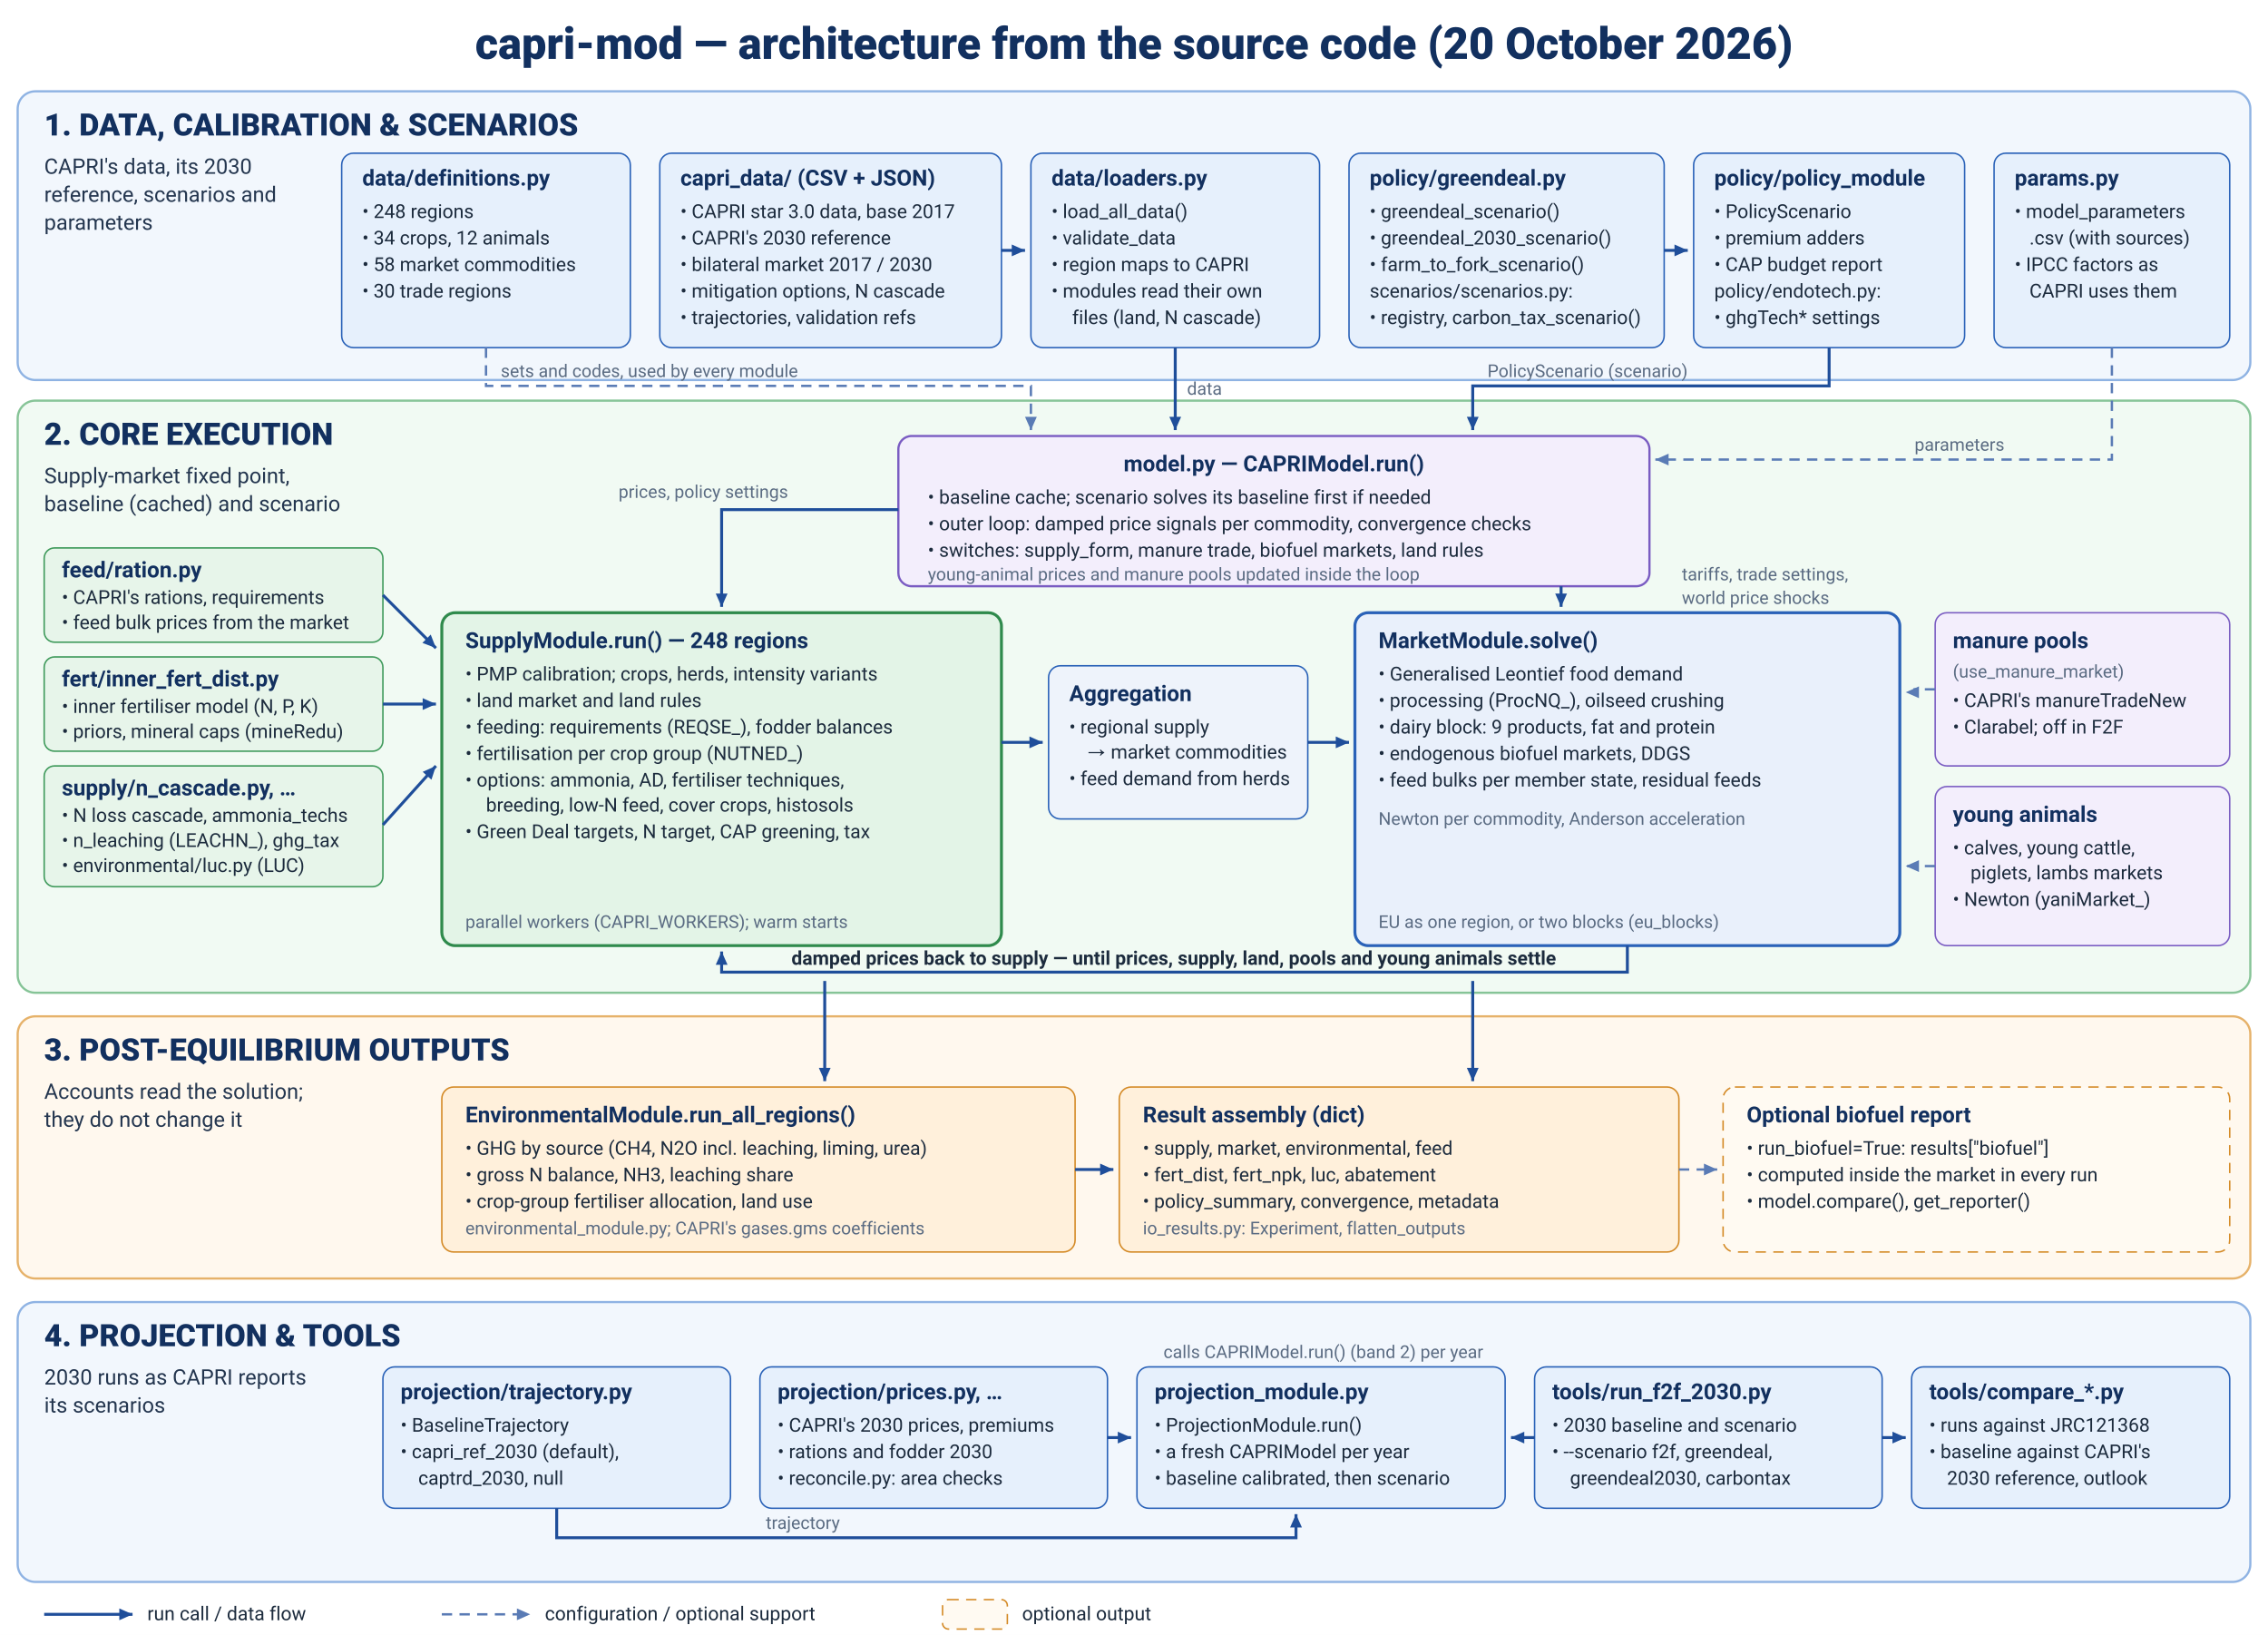
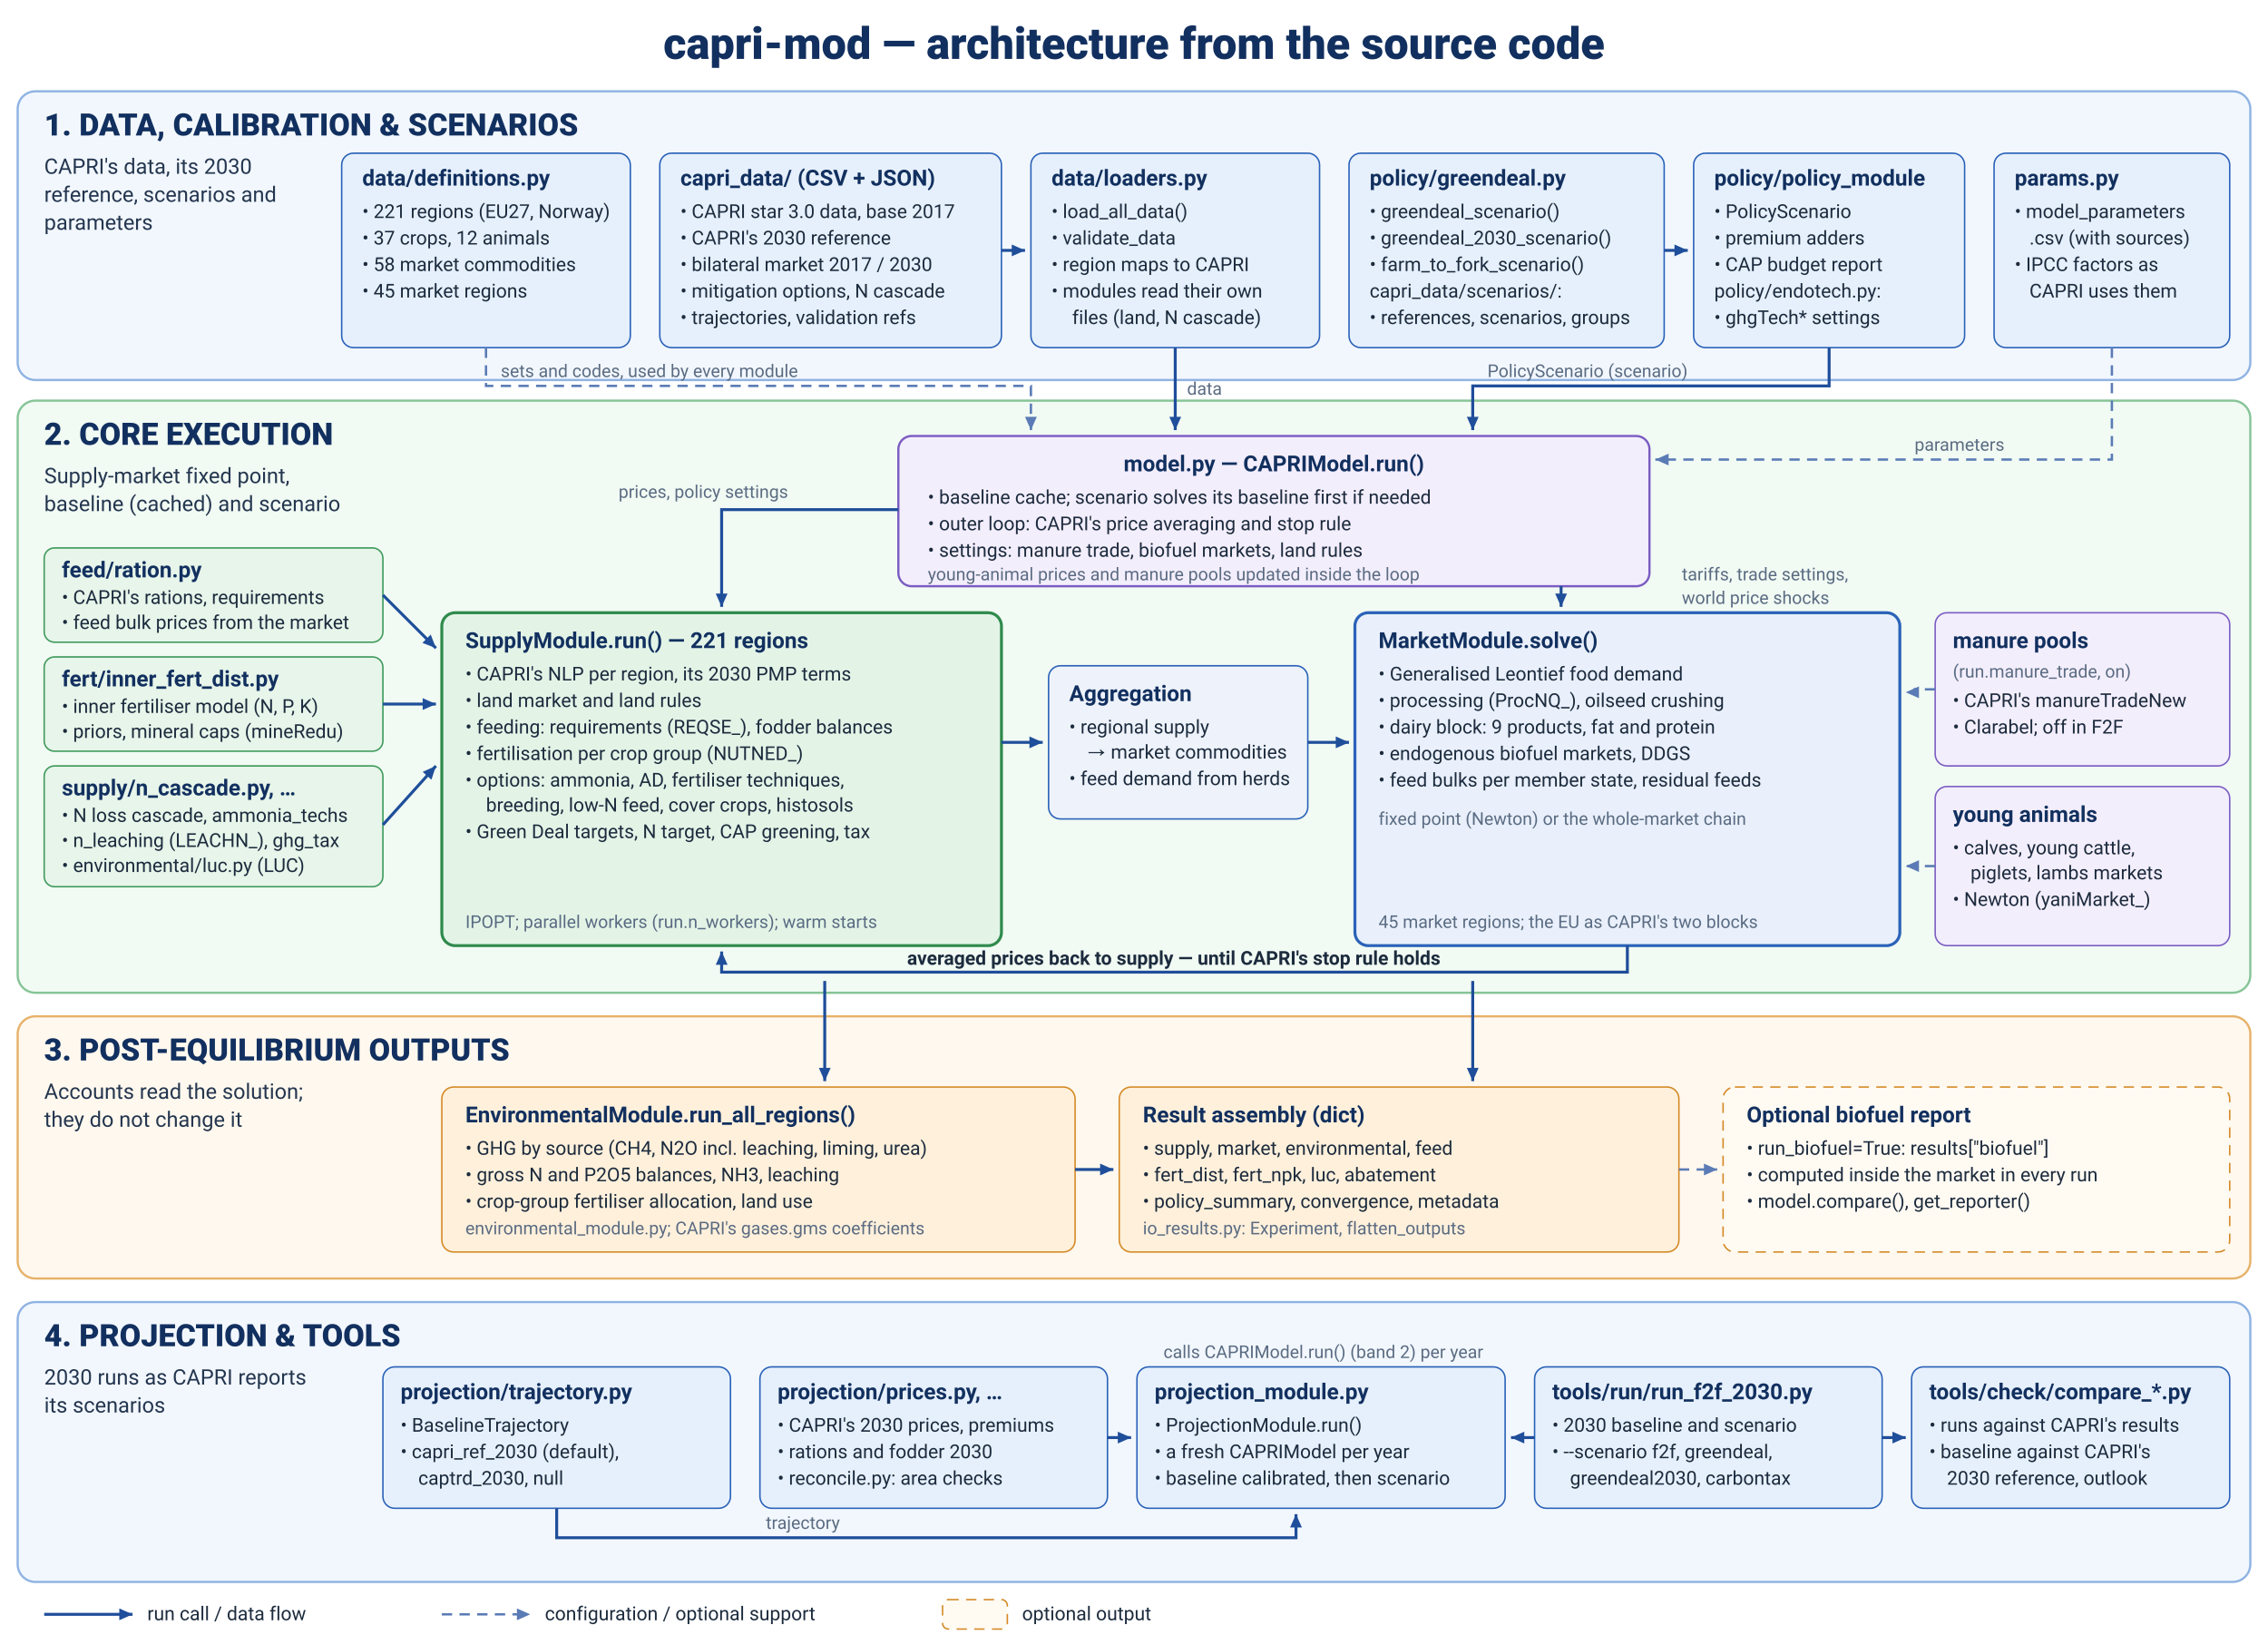
<svg xmlns="http://www.w3.org/2000/svg" viewBox="0 0 1540 1110" font-family="-apple-system, 'Segoe UI', Roboto, Helvetica, Arial, sans-serif" role="img" aria-label="capri-mod architecture from the source code: data, calibration and scenarios; core execution (supply-market loop); post-equilibrium outputs; projection and supporting components.">
  <defs>
    <marker id="a" markerWidth="12" markerHeight="12" refX="9" refY="4" orient="auto" markerUnits="userSpaceOnUse">
      <path d="M0,0 L9,4 L0,8 Z" fill="#1f4e9a" />
    </marker>
    <marker id="g" markerWidth="12" markerHeight="12" refX="9" refY="4" orient="auto" markerUnits="userSpaceOnUse">
      <path d="M0,0 L9,4 L0,8 Z" fill="#5a7bb5" />
    </marker>
    <style>
      .t  { font-size: 13px; fill: #1c2b3d; }
      .h  { font-size: 15px; font-weight: 700; fill: #12305f; }
      .hb { font-size: 21px; font-weight: 800; fill: #12305f; }
      .s  { font-size: 14.5px; fill: #24364f; }
      .m  { font-size: 12px; fill: #5a6b82; }
      .f  { stroke: #1f4e9a; stroke-width: 2; fill: none; }
      .d  { stroke: #5a7bb5; stroke-width: 1.6; fill: none; stroke-dasharray: 7 5; }
    </style>
  </defs>
  <rect width="1540" height="1110" fill="#ffffff" />
-   <text x="770" y="40" text-anchor="middle" font-size="30" font-weight="800" fill="#12305f">capri-mod — architecture from the source code (20 October 2026)</text>
+   <text x="770" y="40" text-anchor="middle" font-size="30" font-weight="800" fill="#12305f">capri-mod — architecture from the source code</text>
  <rect x="12" y="62" width="1516" height="196" rx="12" fill="#f2f7fd" stroke="#8fb3e3" stroke-width="1.5" />
  <text x="30" y="92" class="hb">1.  DATA, CALIBRATION &amp; SCENARIOS</text>
  <text x="30" y="118" class="s">CAPRI's data, its 2030</text>
  <text x="30" y="137" class="s">reference, scenarios and</text>
  <text x="30" y="156" class="s">parameters</text>
  <g>
    <rect x="232" y="104" width="196" height="132" rx="8" fill="#e6f0fc" stroke="#2a62b8" />
    <text x="246" y="126" class="h">data/definitions.py</text>
-     <text x="246" y="148" class="t">• 248 regions</text>
-     <text x="246" y="166" class="t">• 34 crops, 12 animals</text>
+     <text x="246" y="148" class="t">• 221 regions (EU27, Norway)</text>
+     <text x="246" y="166" class="t">• 37 crops, 12 animals</text>
    <text x="246" y="184" class="t">• 58 market commodities</text>
-     <text x="246" y="202" class="t">• 30 trade regions</text>
+     <text x="246" y="202" class="t">• 45 market regions</text>
    <rect x="448" y="104" width="232" height="132" rx="8" fill="#e6f0fc" stroke="#2a62b8" />
    <text x="462" y="126" class="h">capri_data/ (CSV + JSON)</text>
    <text x="462" y="148" class="t">• CAPRI star 3.0 data, base 2017</text>
    <text x="462" y="166" class="t">• CAPRI's 2030 reference</text>
    <text x="462" y="184" class="t">• bilateral market 2017 / 2030</text>
    <text x="462" y="202" class="t">• mitigation options, N cascade</text>
    <text x="462" y="220" class="t">• trajectories, validation refs</text>
    <rect x="700" y="104" width="196" height="132" rx="8" fill="#e6f0fc" stroke="#2a62b8" />
    <text x="714" y="126" class="h">data/loaders.py</text>
    <text x="714" y="148" class="t">• load_all_data()</text>
    <text x="714" y="166" class="t">• validate_data</text>
    <text x="714" y="184" class="t">• region maps to CAPRI</text>
    <text x="714" y="202" class="t">• modules read their own</text>
    <text x="728" y="220" class="t">files (land, N cascade)</text>
    <rect x="916" y="104" width="214" height="132" rx="8" fill="#e6f0fc" stroke="#2a62b8" />
    <text x="930" y="126" class="h">policy/greendeal.py</text>
    <text x="930" y="148" class="t">• greendeal_scenario()</text>
    <text x="930" y="166" class="t">• greendeal_2030_scenario()</text>
    <text x="930" y="184" class="t">• farm_to_fork_scenario()</text>
-     <text x="930" y="202" class="t">scenarios/scenarios.py:</text>
-     <text x="930" y="220" class="t">• registry, carbon_tax_scenario()</text>
+     <text x="930" y="202" class="t">capri_data/scenarios/:</text>
+     <text x="930" y="220" class="t">• references, scenarios, groups</text>
    <rect x="1150" y="104" width="184" height="132" rx="8" fill="#e6f0fc" stroke="#2a62b8" />
    <text x="1164" y="126" class="h">policy/policy_module</text>
    <text x="1164" y="148" class="t">• PolicyScenario</text>
    <text x="1164" y="166" class="t">• premium adders</text>
    <text x="1164" y="184" class="t">• CAP budget report</text>
    <text x="1164" y="202" class="t">policy/endotech.py:</text>
    <text x="1164" y="220" class="t">• ghgTech* settings</text>
    <rect x="1354" y="104" width="160" height="132" rx="8" fill="#e6f0fc" stroke="#2a62b8" />
    <text x="1368" y="126" class="h">params.py</text>
    <text x="1368" y="148" class="t">• model_parameters</text>
    <text x="1378" y="166" class="t">.csv (with sources)</text>
    <text x="1368" y="184" class="t">• IPCC factors as</text>
    <text x="1378" y="202" class="t">CAPRI uses them</text>
  </g>
  <line x1="680" y1="170" x2="696" y2="170" class="f" marker-end="url(#a)" />
  <line x1="1130" y1="170" x2="1146" y2="170" class="f" marker-end="url(#a)" />
  <rect x="12" y="272" width="1516" height="402" rx="12" fill="#f1faf3" stroke="#86c497" stroke-width="1.5" />
  <path d="M798,236 V292" class="f" marker-end="url(#a)" />
  <text x="806" y="268" class="m">data</text>
  <path d="M1242,236 V262 H1000 V292" class="f" marker-end="url(#a)" />
  <text x="1010" y="256" class="m">PolicyScenario (scenario)</text>
  <path d="M330,236 V262 H700 V292" class="d" marker-end="url(#g)" />
  <text x="340" y="256" class="m">sets and codes, used by every module</text>
  <path d="M1434,236 V312 H1124" class="d" marker-end="url(#g)" />
  <text x="1300" y="306" class="m">parameters</text>
  <text x="30" y="302" class="hb">2.  CORE EXECUTION</text>
  <text x="30" y="328" class="s">Supply-market fixed point,</text>
  <text x="30" y="347" class="s">baseline (cached) and scenario</text>
  <rect x="610" y="296" width="510" height="102" rx="9" fill="#f3eefc" stroke="#7a5cc2" stroke-width="1.5" />
  <text x="865" y="320" text-anchor="middle" class="h" font-size="16">model.py — CAPRIModel.run()</text>
  <text x="630" y="342" class="t">• baseline cache; scenario solves its baseline first if needed</text>
-   <text x="630" y="360" class="t">• outer loop: damped price signals per commodity, convergence checks</text>
-   <text x="630" y="378" class="t">• switches: supply_form, manure trade, biofuel markets, land rules</text>
+   <text x="630" y="360" class="t">• outer loop: CAPRI's price averaging and stop rule</text>
+   <text x="630" y="378" class="t">• settings: manure trade, biofuel markets, land rules</text>
  <text x="630" y="394" class="m">young-animal prices and manure pools updated inside the loop</text>
  <rect x="30" y="372" width="230" height="64" rx="7" fill="#e7f5ea" stroke="#3f9a5b" />
  <text x="42" y="392" class="h" font-size="13.5">feed/ration.py</text>
  <text x="42" y="410" class="t">• CAPRI's rations, requirements</text>
  <text x="42" y="427" class="t">• feed bulk prices from the market</text>
  <rect x="30" y="446" width="230" height="64" rx="7" fill="#e7f5ea" stroke="#3f9a5b" />
  <text x="42" y="466" class="h" font-size="13.5">fert/inner_fert_dist.py</text>
  <text x="42" y="484" class="t">• inner fertiliser model (N, P, K)</text>
  <text x="42" y="501" class="t">• priors, mineral caps (mineRedu)</text>
  <rect x="30" y="520" width="230" height="82" rx="7" fill="#e7f5ea" stroke="#3f9a5b" />
  <text x="42" y="540" class="h" font-size="13.5">supply/n_cascade.py, …</text>
  <text x="42" y="558" class="t">• N loss cascade, ammonia_techs</text>
  <text x="42" y="575" class="t">• n_leaching (LEACHN_), ghg_tax</text>
  <text x="42" y="592" class="t">• environmental/luc.py (LUC)</text>
  <line x1="260" y1="404" x2="296" y2="440" class="f" marker-end="url(#a)" />
  <line x1="260" y1="478" x2="296" y2="478" class="f" marker-end="url(#a)" />
  <line x1="260" y1="560" x2="296" y2="520" class="f" marker-end="url(#a)" />
  <rect x="300" y="416" width="380" height="226" rx="9" fill="#e3f4e7" stroke="#2f8a4c" stroke-width="2" />
-   <text x="316" y="440" class="h" font-size="16.5">SupplyModule.run() — 248 regions</text>
-   <text x="316" y="462" class="t">• PMP calibration; crops, herds, intensity variants</text>
+   <text x="316" y="440" class="h" font-size="16.5">SupplyModule.run() — 221 regions</text>
+   <text x="316" y="462" class="t">• CAPRI's NLP per region, its 2030 PMP terms</text>
  <text x="316" y="480" class="t">• land market and land rules</text>
  <text x="316" y="498" class="t">• feeding: requirements (REQSE_), fodder balances</text>
  <text x="316" y="516" class="t">• fertilisation per crop group (NUTNED_)</text>
  <text x="316" y="534" class="t">• options: ammonia, AD, fertiliser techniques,</text>
  <text x="330" y="551" class="t">breeding, low-N feed, cover crops, histosols</text>
  <text x="316" y="569" class="t">• Green Deal targets, N target, CAP greening, tax</text>
-   <text x="316" y="630" class="m">parallel workers (CAPRI_WORKERS); warm starts</text>
+   <text x="316" y="630" class="m">IPOPT; parallel workers (run.n_workers); warm starts</text>
  <rect x="712" y="452" width="176" height="104" rx="8" fill="#eef3fb" stroke="#2a62b8" />
  <text x="726" y="476" class="h">Aggregation</text>
  <text x="726" y="498" class="t">• regional supply</text>
  <text x="738" y="515" class="t">→ market commodities</text>
  <text x="726" y="533" class="t">• feed demand from herds</text>
  <line x1="680" y1="504" x2="708" y2="504" class="f" marker-end="url(#a)" />
  <line x1="888" y1="504" x2="916" y2="504" class="f" marker-end="url(#a)" />
  <rect x="920" y="416" width="370" height="226" rx="9" fill="#e9f0fb" stroke="#2a62b8" stroke-width="2" />
  <text x="936" y="440" class="h" font-size="16.5">MarketModule.solve()</text>
  <text x="936" y="462" class="t">• Generalised Leontief food demand</text>
  <text x="936" y="480" class="t">• processing (ProcNQ_), oilseed crushing</text>
  <text x="936" y="498" class="t">• dairy block: 9 products, fat and protein</text>
  <text x="936" y="516" class="t">• endogenous biofuel markets, DDGS</text>
  <text x="936" y="534" class="t">• feed bulks per member state, residual feeds</text>
-   <text x="936" y="560" class="m">Newton per commodity, Anderson acceleration</text>
-   <text x="936" y="630" class="m">EU as one region, or two blocks (eu_blocks)</text>
+   <text x="936" y="560" class="m">fixed point (Newton) or the whole-market chain</text>
+   <text x="936" y="630" class="m">45 market regions; the EU as CAPRI's two blocks</text>
  <rect x="1314" y="416" width="200" height="104" rx="8" fill="#f3eefc" stroke="#7a5cc2" />
  <text x="1326" y="440" class="h">manure pools</text>
-   <text x="1326" y="460" class="m">(use_manure_market)</text>
+   <text x="1326" y="460" class="m">(run.manure_trade, on)</text>
  <text x="1326" y="480" class="t">• CAPRI's manureTradeNew</text>
  <text x="1326" y="498" class="t">• Clarabel; off in F2F</text>
  <rect x="1314" y="534" width="200" height="108" rx="8" fill="#f3eefc" stroke="#7a5cc2" />
  <text x="1326" y="558" class="h">young animals</text>
  <text x="1326" y="580" class="t">• calves, young cattle,</text>
  <text x="1338" y="597" class="t">piglets, lambs markets</text>
  <text x="1326" y="615" class="t">• Newton (yaniMarket_)</text>
  <path d="M1314,468 H1300 V470 H1294" class="d" marker-end="url(#g)" />
  <path d="M1314,588 H1294" class="d" marker-end="url(#g)" />
  <path d="M610,346 H490 V412" class="f" marker-end="url(#a)" />
  <text x="420" y="338" class="m">prices, policy settings</text>
  <path d="M1060,398 V412" class="f" marker-end="url(#a)" />
  <text x="1142" y="394" class="m">tariffs, trade settings,</text>
  <text x="1142" y="410" class="m">world price shocks</text>
  <path d="M1105,642 V660 H490 V646" class="f" marker-end="url(#a)" />
-   <text x="797" y="655" text-anchor="middle" class="t" font-weight="700" fill="#1f4e9a">damped prices back to supply — until prices, supply, land, pools and young animals settle</text>
+   <text x="797" y="655" text-anchor="middle" class="t" font-weight="700" fill="#1f4e9a">averaged prices back to supply — until CAPRI's stop rule holds</text>
  <rect x="12" y="690" width="1516" height="178" rx="12" fill="#fff8ee" stroke="#e6b26a" stroke-width="1.5" />
  <text x="30" y="720" class="hb">3.  POST-EQUILIBRIUM OUTPUTS</text>
  <text x="30" y="746" class="s">Accounts read the solution;</text>
  <text x="30" y="765" class="s">they do not change it</text>
  <rect x="300" y="738" width="430" height="112" rx="8" fill="#fff0db" stroke="#d48a26" />
  <text x="316" y="762" class="h">EnvironmentalModule.run_all_regions()</text>
  <text x="316" y="784" class="t">• GHG by source (CH4, N2O incl. leaching, liming, urea)</text>
-   <text x="316" y="802" class="t">• gross N balance, NH3, leaching share</text>
+   <text x="316" y="802" class="t">• gross N and P2O5 balances, NH3, leaching</text>
  <text x="316" y="820" class="t">• crop-group fertiliser allocation, land use</text>
  <text x="316" y="838" class="m">environmental_module.py; CAPRI's gases.gms coefficients</text>
  <rect x="760" y="738" width="380" height="112" rx="8" fill="#fff0db" stroke="#d48a26" />
  <text x="776" y="762" class="h">Result assembly (dict)</text>
  <text x="776" y="784" class="t">• supply, market, environmental, feed</text>
  <text x="776" y="802" class="t">• fert_dist, fert_npk, luc, abatement</text>
  <text x="776" y="820" class="t">• policy_summary, convergence, metadata</text>
  <text x="776" y="838" class="m">io_results.py: Experiment, flatten_outputs</text>
  <rect x="1170" y="738" width="344" height="112" rx="8" fill="#fffaf2" stroke="#d48a26" stroke-dasharray="7 5" />
  <text x="1186" y="762" class="h">Optional biofuel report</text>
  <text x="1186" y="784" class="t">• run_biofuel=True: results["biofuel"]</text>
  <text x="1186" y="802" class="t">• computed inside the market in every run</text>
  <text x="1186" y="820" class="t">• model.compare(), get_reporter()</text>
  <line x1="560" y1="666" x2="560" y2="734" class="f" marker-end="url(#a)" />
  <line x1="1000" y1="666" x2="1000" y2="734" class="f" marker-end="url(#a)" />
  <line x1="730" y1="794" x2="756" y2="794" class="f" marker-end="url(#a)" />
  <line x1="1140" y1="794" x2="1166" y2="794" class="d" marker-end="url(#g)" />
  <rect x="12" y="884" width="1516" height="190" rx="12" fill="#f2f7fd" stroke="#8fb3e3" stroke-width="1.5" />
  <text x="30" y="914" class="hb">4.  PROJECTION &amp; TOOLS</text>
  <text x="30" y="940" class="s">2030 runs as CAPRI reports</text>
  <text x="30" y="959" class="s">its scenarios</text>
  <rect x="260" y="928" width="236" height="96" rx="8" fill="#e6f0fc" stroke="#2a62b8" />
  <text x="272" y="950" class="h">projection/trajectory.py</text>
  <text x="272" y="972" class="t">• BaselineTrajectory</text>
  <text x="272" y="990" class="t">• capri_ref_2030 (default),</text>
  <text x="284" y="1008" class="t">captrd_2030, null</text>
  <rect x="516" y="928" width="236" height="96" rx="8" fill="#e6f0fc" stroke="#2a62b8" />
  <text x="528" y="950" class="h">projection/prices.py, …</text>
  <text x="528" y="972" class="t">• CAPRI's 2030 prices, premiums</text>
  <text x="528" y="990" class="t">• rations and fodder 2030</text>
  <text x="528" y="1008" class="t">• reconcile.py: area checks</text>
  <rect x="772" y="928" width="250" height="96" rx="8" fill="#e6f0fc" stroke="#2a62b8" />
  <text x="784" y="950" class="h">projection_module.py</text>
  <text x="784" y="972" class="t">• ProjectionModule.run()</text>
  <text x="784" y="990" class="t">• a fresh CAPRIModel per year</text>
  <text x="784" y="1008" class="t">• baseline calibrated, then scenario</text>
  <rect x="1042" y="928" width="236" height="96" rx="8" fill="#e6f0fc" stroke="#2a62b8" />
-   <text x="1054" y="950" class="h">tools/run_f2f_2030.py</text>
+   <text x="1054" y="950" class="h">tools/run/run_f2f_2030.py</text>
  <text x="1054" y="972" class="t">• 2030 baseline and scenario</text>
  <text x="1054" y="990" class="t">• --scenario f2f, greendeal,</text>
  <text x="1066" y="1008" class="t">greendeal2030, carbontax</text>
  <rect x="1298" y="928" width="216" height="96" rx="8" fill="#e6f0fc" stroke="#2a62b8" />
-   <text x="1310" y="950" class="h">tools/compare_*.py</text>
-   <text x="1310" y="972" class="t">• runs against JRC121368</text>
+   <text x="1310" y="950" class="h">tools/check/compare_*.py</text>
+   <text x="1310" y="972" class="t">• runs against CAPRI's results</text>
  <text x="1310" y="990" class="t">• baseline against CAPRI's</text>
  <text x="1322" y="1008" class="t">2030 reference, outlook</text>
  <path d="M378,1024 V1044 H880 V1028" class="f" marker-end="url(#a)" />
  <text x="520" y="1038" class="m">trajectory</text>
  <line x1="752" y1="976" x2="768" y2="976" class="f" marker-end="url(#a)" />
  <line x1="1042" y1="976" x2="1026" y2="976" class="f" marker-end="url(#a)" />
  <line x1="1278" y1="976" x2="1294" y2="976" class="f" marker-end="url(#a)" />
  <text x="790" y="922" class="m">calls CAPRIModel.run() (band 2) per year</text>
  <line x1="30" y1="1096" x2="90" y2="1096" class="f" marker-end="url(#a)" />
  <text x="100" y="1100" class="t">run call / data flow</text>
  <line x1="300" y1="1096" x2="360" y2="1096" class="d" marker-end="url(#g)" />
  <text x="370" y="1100" class="t">configuration / optional support</text>
  <rect x="640" y="1086" width="44" height="20" rx="4" fill="#fffaf2" stroke="#d48a26" stroke-dasharray="7 5" />
  <text x="694" y="1100" class="t">optional output</text>
</svg>
